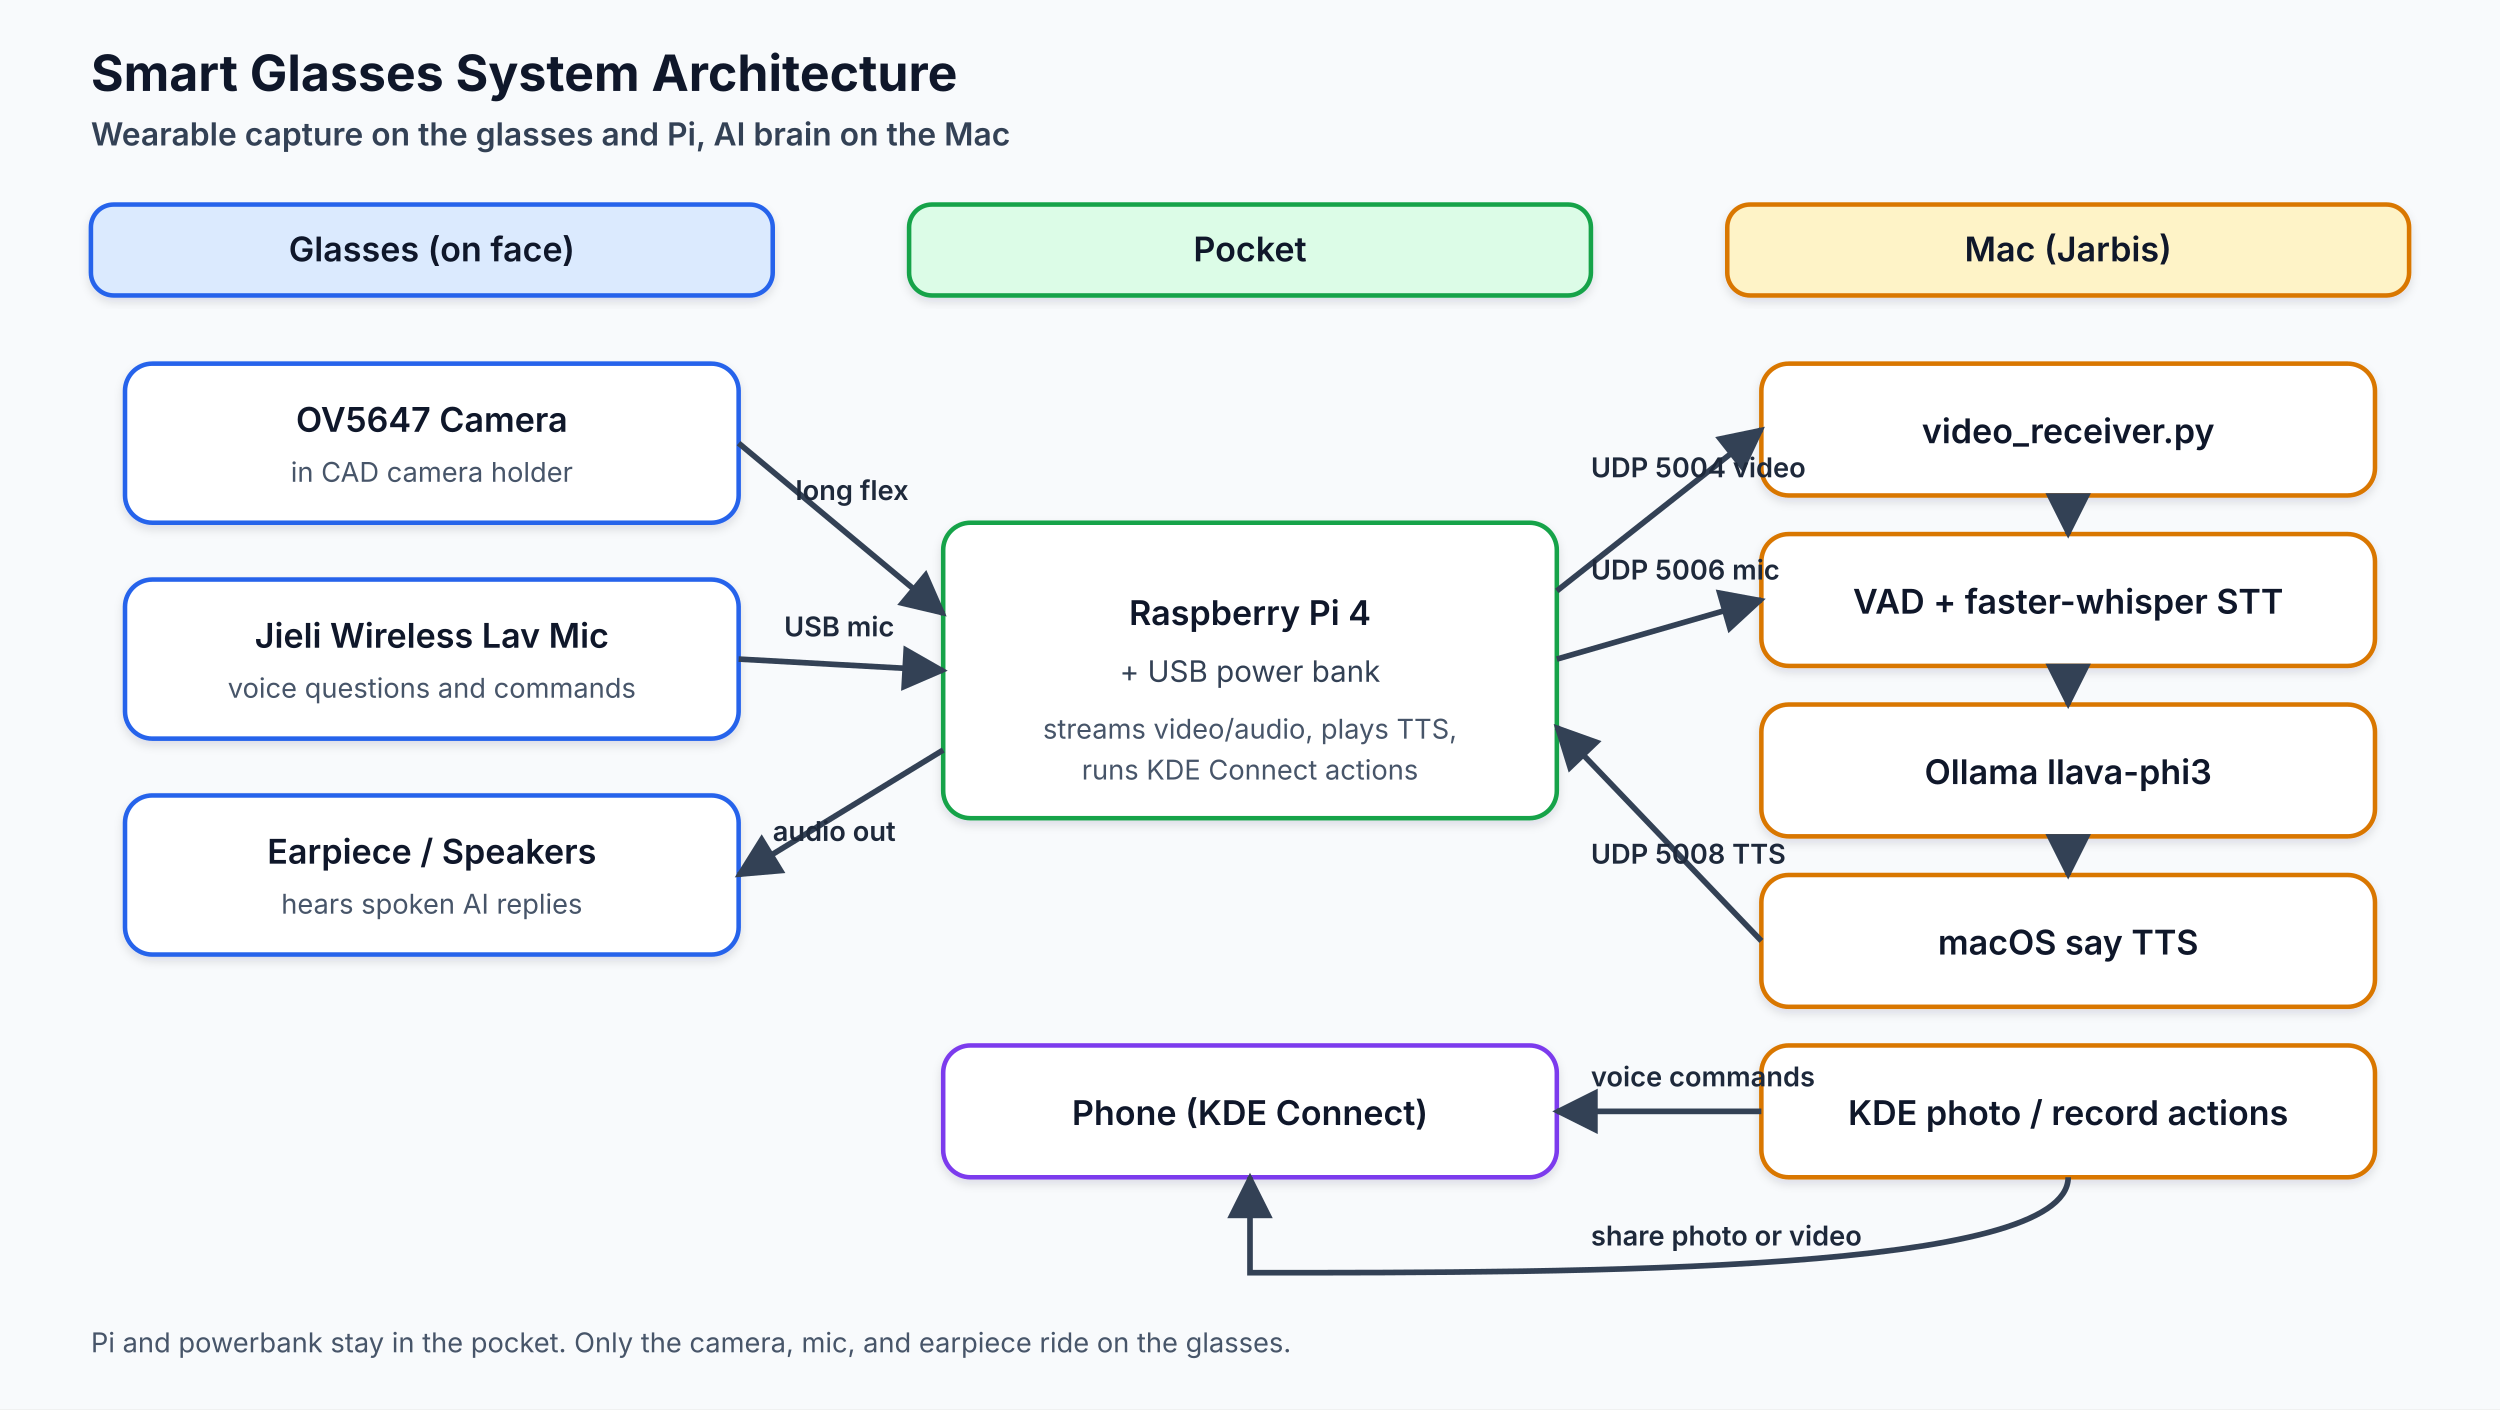
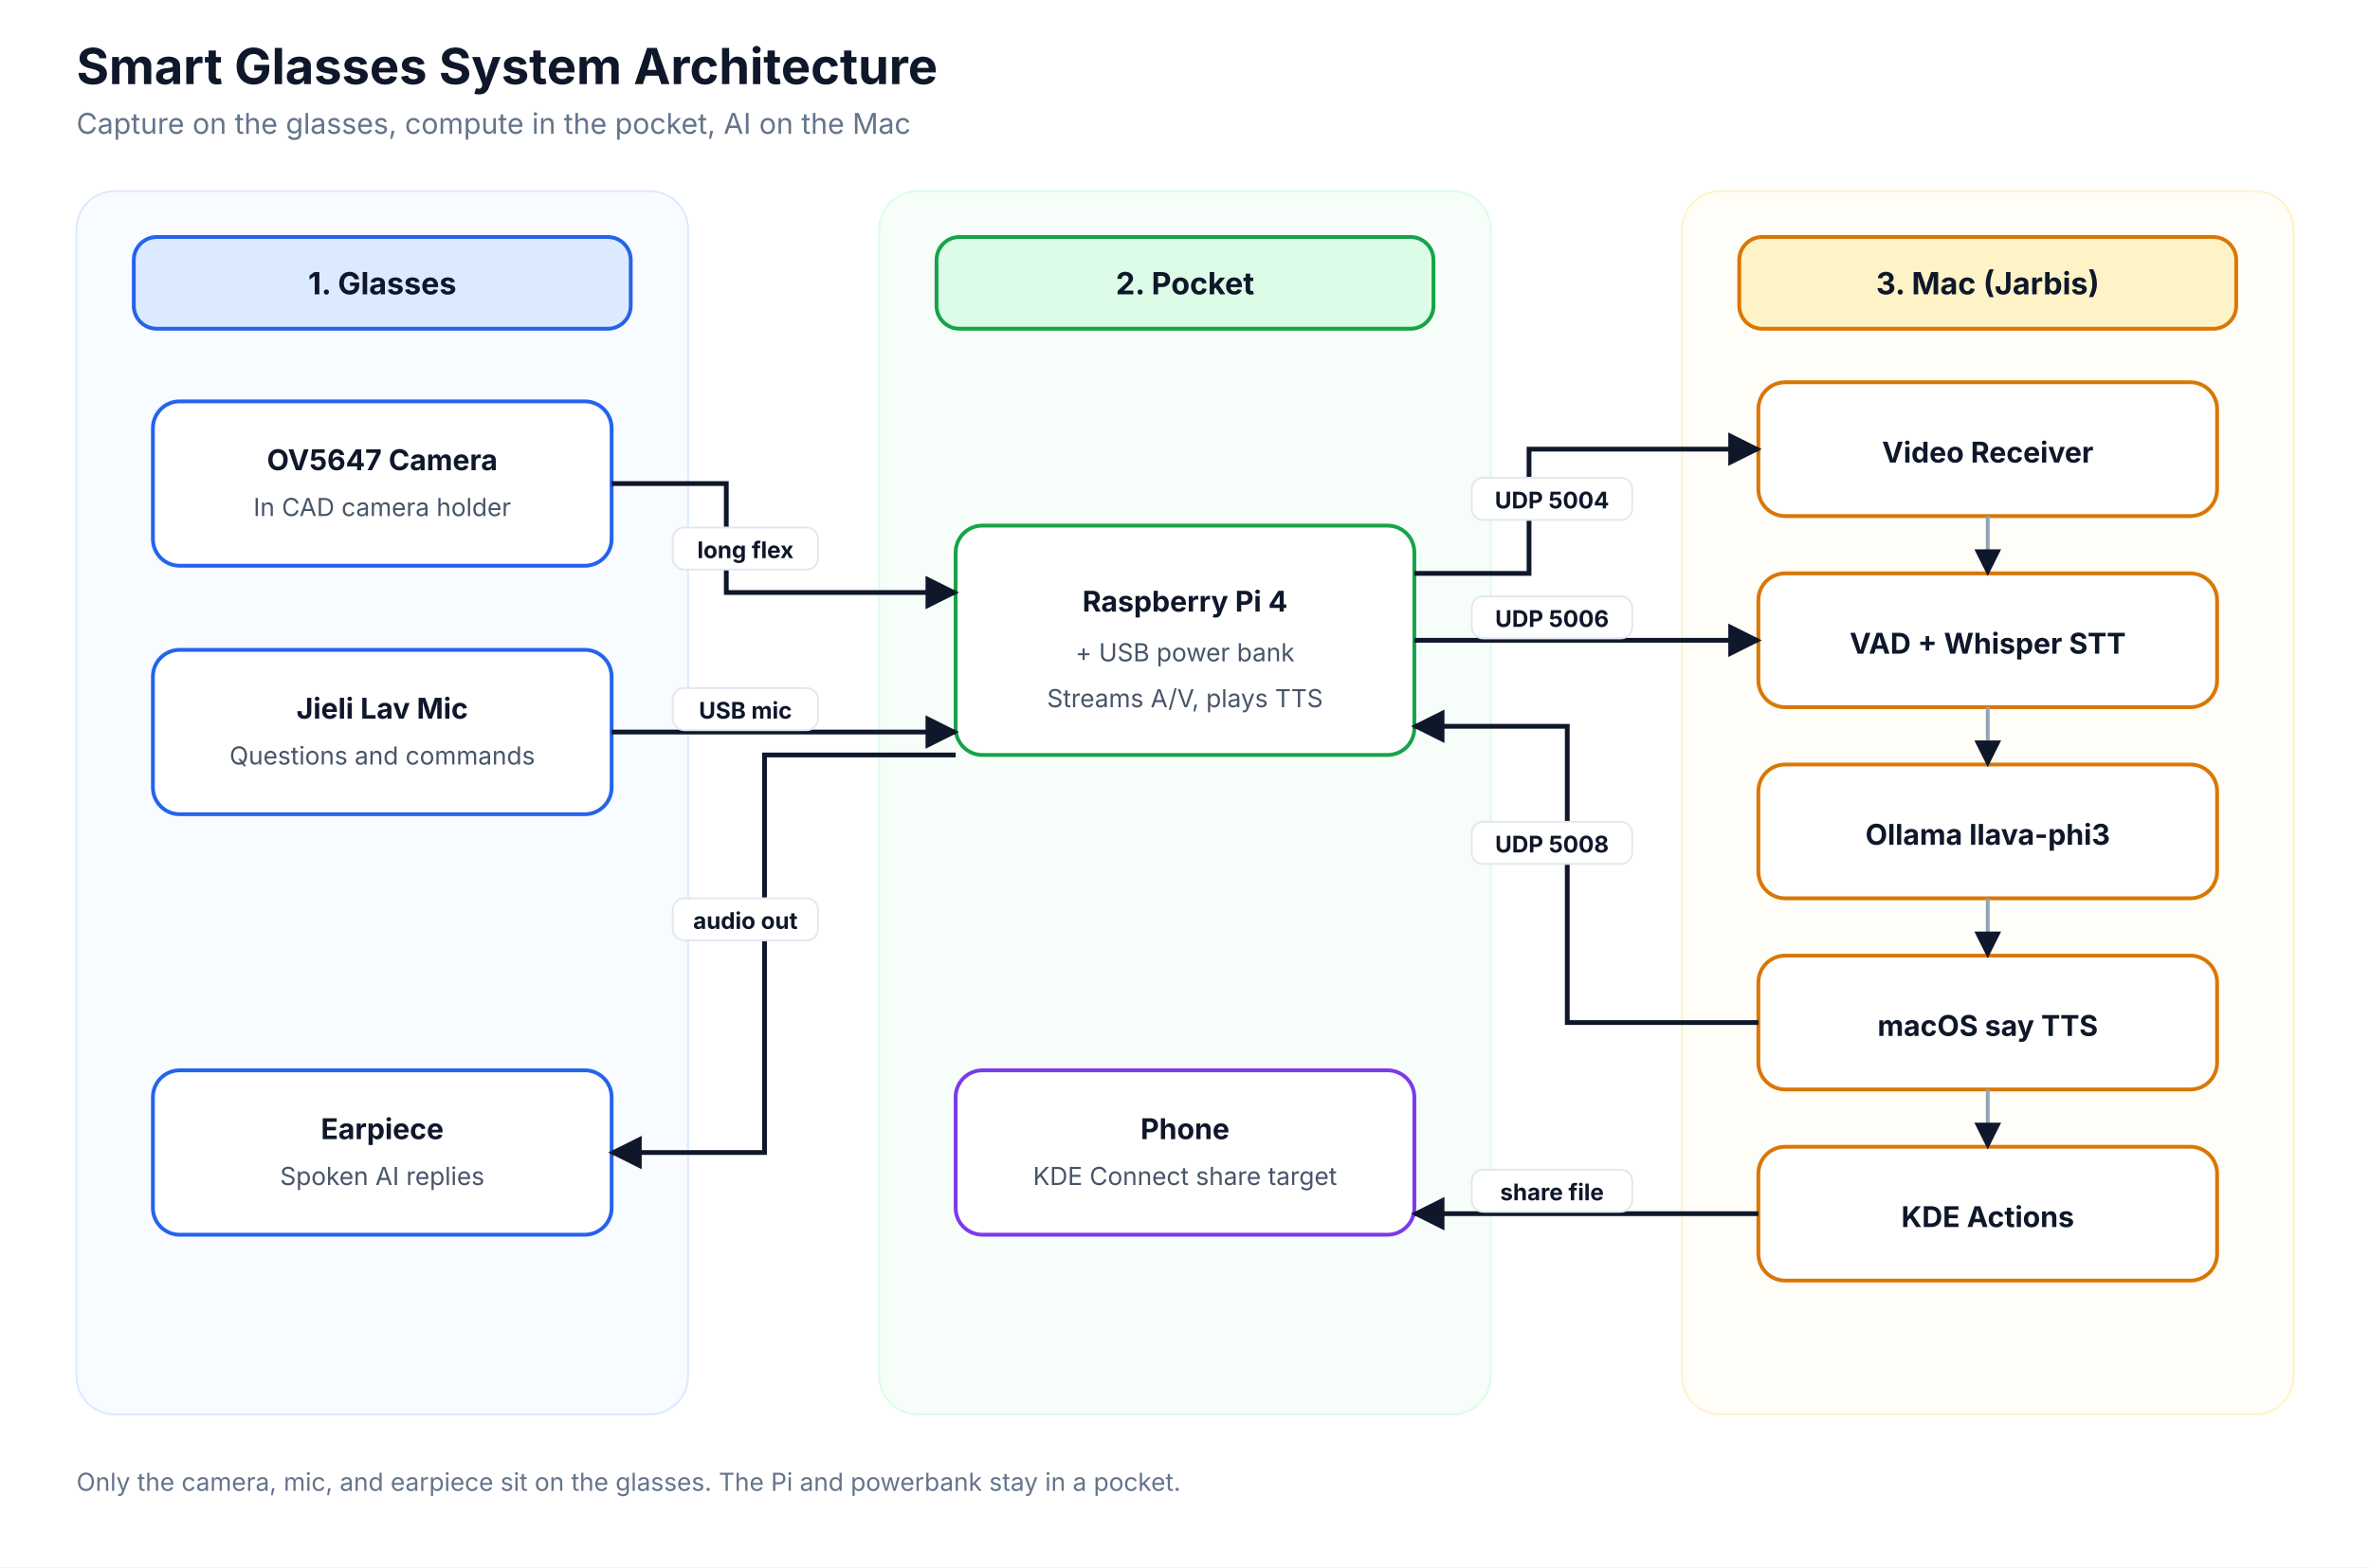
- <svg xmlns="http://www.w3.org/2000/svg" width="1100" height="620" viewBox="0 0 1100 620" role="img" aria-label="Smart Glasses system architecture">
+ <svg xmlns="http://www.w3.org/2000/svg" width="1240" height="820" viewBox="0 0 1240 820" role="img" aria-label="Smart Glasses system architecture">
  <defs>
-     <marker id="arrow" viewBox="0 0 10 10" refX="9" refY="5" markerWidth="8" markerHeight="8" orient="auto-start-reverse">
-       <path d="M 0 0 L 10 5 L 0 10 z" fill="#334155" />
+     <marker id="arrow" viewBox="0 0 10 10" refX="9" refY="5" markerWidth="7" markerHeight="7" orient="auto-start-reverse">
+       <path d="M 0 0 L 10 5 L 0 10 z" fill="#0f172a" />
    </marker>
-     <filter id="shadow" x="-5%" y="-5%" width="110%" height="120%">
-       <feDropShadow dx="0" dy="2" stdDeviation="2" flood-color="#0f172a" flood-opacity="0.12" />
-     </filter>
    <style>
-       .title { font: 700 22px -apple-system, BlinkMacSystemFont, Segoe UI, sans-serif; fill: #0f172a; }
-       .subtitle { font: 600 14px -apple-system, BlinkMacSystemFont, Segoe UI, sans-serif; fill: #334155; }
-       .label { font: 600 15px -apple-system, BlinkMacSystemFont, Segoe UI, sans-serif; fill: #0f172a; }
-       .small { font: 13px -apple-system, BlinkMacSystemFont, Segoe UI, sans-serif; fill: #334155; }
-       .tiny { font: 12px -apple-system, BlinkMacSystemFont, Segoe UI, sans-serif; fill: #475569; }
-       .edge { font: 600 12px -apple-system, BlinkMacSystemFont, Segoe UI, sans-serif; fill: #1e293b; }
-       .box { stroke-width: 2; filter: url(#shadow); }
+       .title { font: 700 26px -apple-system, BlinkMacSystemFont, 'Segoe UI', sans-serif; fill: #0f172a; }
+       .subtitle { font: 400 15px -apple-system, BlinkMacSystemFont, 'Segoe UI', sans-serif; fill: #64748b; }
+       .col { font: 700 16px -apple-system, BlinkMacSystemFont, 'Segoe UI', sans-serif; fill: #0f172a; }
+       .h { font: 700 15px -apple-system, BlinkMacSystemFont, 'Segoe UI', sans-serif; fill: #0f172a; }
+       .p { font: 400 13px -apple-system, BlinkMacSystemFont, 'Segoe UI', sans-serif; fill: #475569; }
+       .edge { font: 700 12px -apple-system, BlinkMacSystemFont, 'Segoe UI', sans-serif; fill: #0f172a; }
+       .foot { font: 400 13px -apple-system, BlinkMacSystemFont, 'Segoe UI', sans-serif; fill: #64748b; }
    </style>
  </defs>
-   <rect width="1100" height="620" fill="#f8fafc" />
-   <text x="40" y="40" class="title">Smart Glasses System Architecture</text>
-   <text x="40" y="64" class="subtitle">Wearable capture on the glasses and Pi, AI brain on the Mac</text>
-   <rect x="40" y="90" width="300" height="40" rx="10" fill="#dbeafe" stroke="#2563eb" class="box" />
-   <text x="190" y="115" text-anchor="middle" class="label">Glasses (on face)</text>
-   <rect x="400" y="90" width="300" height="40" rx="10" fill="#dcfce7" stroke="#16a34a" class="box" />
-   <text x="550" y="115" text-anchor="middle" class="label">Pocket</text>
-   <rect x="760" y="90" width="300" height="40" rx="10" fill="#fef3c7" stroke="#d97706" class="box" />
-   <text x="910" y="115" text-anchor="middle" class="label">Mac (Jarbis)</text>
-   <rect x="55" y="160" width="270" height="70" rx="12" fill="#ffffff" stroke="#2563eb" class="box" />
-   <text x="190" y="190" text-anchor="middle" class="label">OV5647 Camera</text>
-   <text x="190" y="212" text-anchor="middle" class="tiny">in CAD camera holder</text>
-   <rect x="55" y="255" width="270" height="70" rx="12" fill="#ffffff" stroke="#2563eb" class="box" />
-   <text x="190" y="285" text-anchor="middle" class="label">Jieli Wireless Lav Mic</text>
-   <text x="190" y="307" text-anchor="middle" class="tiny">voice questions and commands</text>
-   <rect x="55" y="350" width="270" height="70" rx="12" fill="#ffffff" stroke="#2563eb" class="box" />
-   <text x="190" y="380" text-anchor="middle" class="label">Earpiece / Speakers</text>
-   <text x="190" y="402" text-anchor="middle" class="tiny">hears spoken AI replies</text>
-   <rect x="415" y="230" width="270" height="130" rx="12" fill="#ffffff" stroke="#16a34a" class="box" />
-   <text x="550" y="275" text-anchor="middle" class="label">Raspberry Pi 4</text>
-   <text x="550" y="300" text-anchor="middle" class="small">+ USB power bank</text>
-   <text x="550" y="325" text-anchor="middle" class="tiny">streams video/audio, plays TTS,</text>
-   <text x="550" y="343" text-anchor="middle" class="tiny">runs KDE Connect actions</text>
-   <rect x="775" y="160" width="270" height="58" rx="12" fill="#ffffff" stroke="#d97706" class="box" />
-   <text x="910" y="195" text-anchor="middle" class="label">video_receiver.py</text>
-   <rect x="775" y="235" width="270" height="58" rx="12" fill="#ffffff" stroke="#d97706" class="box" />
-   <text x="910" y="270" text-anchor="middle" class="label">VAD + faster-whisper STT</text>
-   <rect x="775" y="310" width="270" height="58" rx="12" fill="#ffffff" stroke="#d97706" class="box" />
-   <text x="910" y="345" text-anchor="middle" class="label">Ollama llava-phi3</text>
-   <rect x="775" y="385" width="270" height="58" rx="12" fill="#ffffff" stroke="#d97706" class="box" />
-   <text x="910" y="420" text-anchor="middle" class="label">macOS say TTS</text>
-   <rect x="775" y="460" width="270" height="58" rx="12" fill="#ffffff" stroke="#d97706" class="box" />
-   <text x="910" y="495" text-anchor="middle" class="label">KDE photo / record actions</text>
-   <rect x="415" y="460" width="270" height="58" rx="12" fill="#ffffff" stroke="#7c3aed" class="box" />
-   <text x="550" y="495" text-anchor="middle" class="label">Phone (KDE Connect)</text>
-   <line x1="325" y1="195" x2="415" y2="270" stroke="#334155" stroke-width="2.5" marker-end="url(#arrow)" />
-   <text x="350" y="220" class="edge">long flex</text>
-   <line x1="325" y1="290" x2="415" y2="295" stroke="#334155" stroke-width="2.5" marker-end="url(#arrow)" />
-   <text x="345" y="280" class="edge">USB mic</text>
-   <line x1="415" y1="330" x2="325" y2="385" stroke="#334155" stroke-width="2.5" marker-end="url(#arrow)" />
-   <text x="340" y="370" class="edge">audio out</text>
-   <line x1="685" y1="260" x2="775" y2="189" stroke="#334155" stroke-width="2.5" marker-end="url(#arrow)" />
-   <text x="700" y="210" class="edge">UDP 5004 video</text>
-   <line x1="685" y1="290" x2="775" y2="264" stroke="#334155" stroke-width="2.5" marker-end="url(#arrow)" />
-   <text x="700" y="255" class="edge">UDP 5006 mic</text>
-   <line x1="775" y1="414" x2="685" y2="320" stroke="#334155" stroke-width="2.5" marker-end="url(#arrow)" />
-   <text x="700" y="380" class="edge">UDP 5008 TTS</text>
-   <line x1="910" y1="218" x2="910" y2="235" stroke="#334155" stroke-width="2.5" marker-end="url(#arrow)" />
-   <line x1="910" y1="293" x2="910" y2="310" stroke="#334155" stroke-width="2.5" marker-end="url(#arrow)" />
-   <line x1="910" y1="368" x2="910" y2="385" stroke="#334155" stroke-width="2.5" marker-end="url(#arrow)" />
-   <path d="M 910 518 C 910 560 700 560 550 560 L 550 518" fill="none" stroke="#334155" stroke-width="2.5" marker-end="url(#arrow)" />
-   <text x="700" y="548" class="edge">share photo or video</text>
-   <line x1="775" y1="489" x2="685" y2="489" stroke="#334155" stroke-width="2.5" marker-end="url(#arrow)" />
-   <text x="700" y="478" class="edge">voice commands</text>
-   <text x="40" y="595" class="tiny">Pi and powerbank stay in the pocket. Only the camera, mic, and earpiece ride on the glasses.</text>
+   <rect width="1240" height="820" fill="#ffffff" />
+   <text x="40" y="44" class="title">Smart Glasses System Architecture</text>
+   <text x="40" y="70" class="subtitle">Capture on the glasses, compute in the pocket, AI on the Mac</text>
+   <rect x="40" y="100" width="320" height="640" rx="20" fill="#f8fbff" stroke="#dbeafe" />
+   <rect x="460" y="100" width="320" height="640" rx="20" fill="#f7fdf9" stroke="#dcfce7" />
+   <rect x="880" y="100" width="320" height="640" rx="20" fill="#fffdf7" stroke="#fef3c7" />
+   <rect x="70" y="124" width="260" height="48" rx="12" fill="#dbeafe" stroke="#2563eb" stroke-width="2" />
+   <text x="200" y="154" text-anchor="middle" class="col">1. Glasses</text>
+   <rect x="490" y="124" width="260" height="48" rx="12" fill="#dcfce7" stroke="#16a34a" stroke-width="2" />
+   <text x="620" y="154" text-anchor="middle" class="col">2. Pocket</text>
+   <rect x="910" y="124" width="260" height="48" rx="12" fill="#fef3c7" stroke="#d97706" stroke-width="2" />
+   <text x="1040" y="154" text-anchor="middle" class="col">3. Mac (Jarbis)</text>
+   <rect x="80" y="210" width="240" height="86" rx="14" fill="#ffffff" stroke="#2563eb" stroke-width="2" />
+   <text x="200" y="246" text-anchor="middle" class="h">OV5647 Camera</text>
+   <text x="200" y="270" text-anchor="middle" class="p">In CAD camera holder</text>
+   <rect x="80" y="340" width="240" height="86" rx="14" fill="#ffffff" stroke="#2563eb" stroke-width="2" />
+   <text x="200" y="376" text-anchor="middle" class="h">Jieli Lav Mic</text>
+   <text x="200" y="400" text-anchor="middle" class="p">Questions and commands</text>
+   <rect x="80" y="560" width="240" height="86" rx="14" fill="#ffffff" stroke="#2563eb" stroke-width="2" />
+   <text x="200" y="596" text-anchor="middle" class="h">Earpiece</text>
+   <text x="200" y="620" text-anchor="middle" class="p">Spoken AI replies</text>
+   <rect x="500" y="275" width="240" height="120" rx="14" fill="#ffffff" stroke="#16a34a" stroke-width="2" />
+   <text x="620" y="320" text-anchor="middle" class="h">Raspberry Pi 4</text>
+   <text x="620" y="346" text-anchor="middle" class="p">+ USB power bank</text>
+   <text x="620" y="370" text-anchor="middle" class="p">Streams A/V, plays TTS</text>
+   <rect x="500" y="560" width="240" height="86" rx="14" fill="#ffffff" stroke="#7c3aed" stroke-width="2" />
+   <text x="620" y="596" text-anchor="middle" class="h">Phone</text>
+   <text x="620" y="620" text-anchor="middle" class="p">KDE Connect share target</text>
+   <rect x="920" y="200" width="240" height="70" rx="14" fill="#ffffff" stroke="#d97706" stroke-width="2" />
+   <text x="1040" y="242" text-anchor="middle" class="h">Video Receiver</text>
+   <rect x="920" y="300" width="240" height="70" rx="14" fill="#ffffff" stroke="#d97706" stroke-width="2" />
+   <text x="1040" y="342" text-anchor="middle" class="h">VAD + Whisper STT</text>
+   <rect x="920" y="400" width="240" height="70" rx="14" fill="#ffffff" stroke="#d97706" stroke-width="2" />
+   <text x="1040" y="442" text-anchor="middle" class="h">Ollama llava-phi3</text>
+   <rect x="920" y="500" width="240" height="70" rx="14" fill="#ffffff" stroke="#d97706" stroke-width="2" />
+   <text x="1040" y="542" text-anchor="middle" class="h">macOS say TTS</text>
+   <rect x="920" y="600" width="240" height="70" rx="14" fill="#ffffff" stroke="#d97706" stroke-width="2" />
+   <text x="1040" y="642" text-anchor="middle" class="h">KDE Actions</text>
+   <line x1="1040" y1="270" x2="1040" y2="300" stroke="#94a3b8" stroke-width="2" marker-end="url(#arrow)" />
+   <line x1="1040" y1="370" x2="1040" y2="400" stroke="#94a3b8" stroke-width="2" marker-end="url(#arrow)" />
+   <line x1="1040" y1="470" x2="1040" y2="500" stroke="#94a3b8" stroke-width="2" marker-end="url(#arrow)" />
+   <line x1="1040" y1="570" x2="1040" y2="600" stroke="#94a3b8" stroke-width="2" marker-end="url(#arrow)" />
+   <path d="M 320 253 H 380 V 310 H 500" fill="none" stroke="#0f172a" stroke-width="2.5" marker-end="url(#arrow)" />
+   <rect x="352" y="276" width="76" height="22" rx="6" fill="#ffffff" stroke="#e2e8f0" />
+   <text x="390" y="292" text-anchor="middle" class="edge">long flex</text>
+   <path d="M 320 383 H 500" fill="none" stroke="#0f172a" stroke-width="2.5" marker-end="url(#arrow)" />
+   <rect x="352" y="360" width="76" height="22" rx="6" fill="#ffffff" stroke="#e2e8f0" />
+   <text x="390" y="376" text-anchor="middle" class="edge">USB mic</text>
+   <path d="M 500 395 H 400 V 603 H 320" fill="none" stroke="#0f172a" stroke-width="2.5" marker-end="url(#arrow)" />
+   <rect x="352" y="470" width="76" height="22" rx="6" fill="#ffffff" stroke="#e2e8f0" />
+   <text x="390" y="486" text-anchor="middle" class="edge">audio out</text>
+   <path d="M 740 300 H 800 V 235 H 920" fill="none" stroke="#0f172a" stroke-width="2.5" marker-end="url(#arrow)" />
+   <rect x="770" y="250" width="84" height="22" rx="6" fill="#ffffff" stroke="#e2e8f0" />
+   <text x="812" y="266" text-anchor="middle" class="edge">UDP 5004</text>
+   <path d="M 740 335 H 920" fill="none" stroke="#0f172a" stroke-width="2.5" marker-end="url(#arrow)" />
+   <rect x="770" y="312" width="84" height="22" rx="6" fill="#ffffff" stroke="#e2e8f0" />
+   <text x="812" y="328" text-anchor="middle" class="edge">UDP 5006</text>
+   <path d="M 920 535 H 820 V 380 H 740" fill="none" stroke="#0f172a" stroke-width="2.5" marker-end="url(#arrow)" />
+   <rect x="770" y="430" width="84" height="22" rx="6" fill="#ffffff" stroke="#e2e8f0" />
+   <text x="812" y="446" text-anchor="middle" class="edge">UDP 5008</text>
+   <path d="M 920 635 H 740" fill="none" stroke="#0f172a" stroke-width="2.5" marker-end="url(#arrow)" />
+   <rect x="770" y="612" width="84" height="22" rx="6" fill="#ffffff" stroke="#e2e8f0" />
+   <text x="812" y="628" text-anchor="middle" class="edge">share file</text>
+   <text x="40" y="780" class="foot">Only the camera, mic, and earpiece sit on the glasses. The Pi and powerbank stay in a pocket.</text>
</svg>
